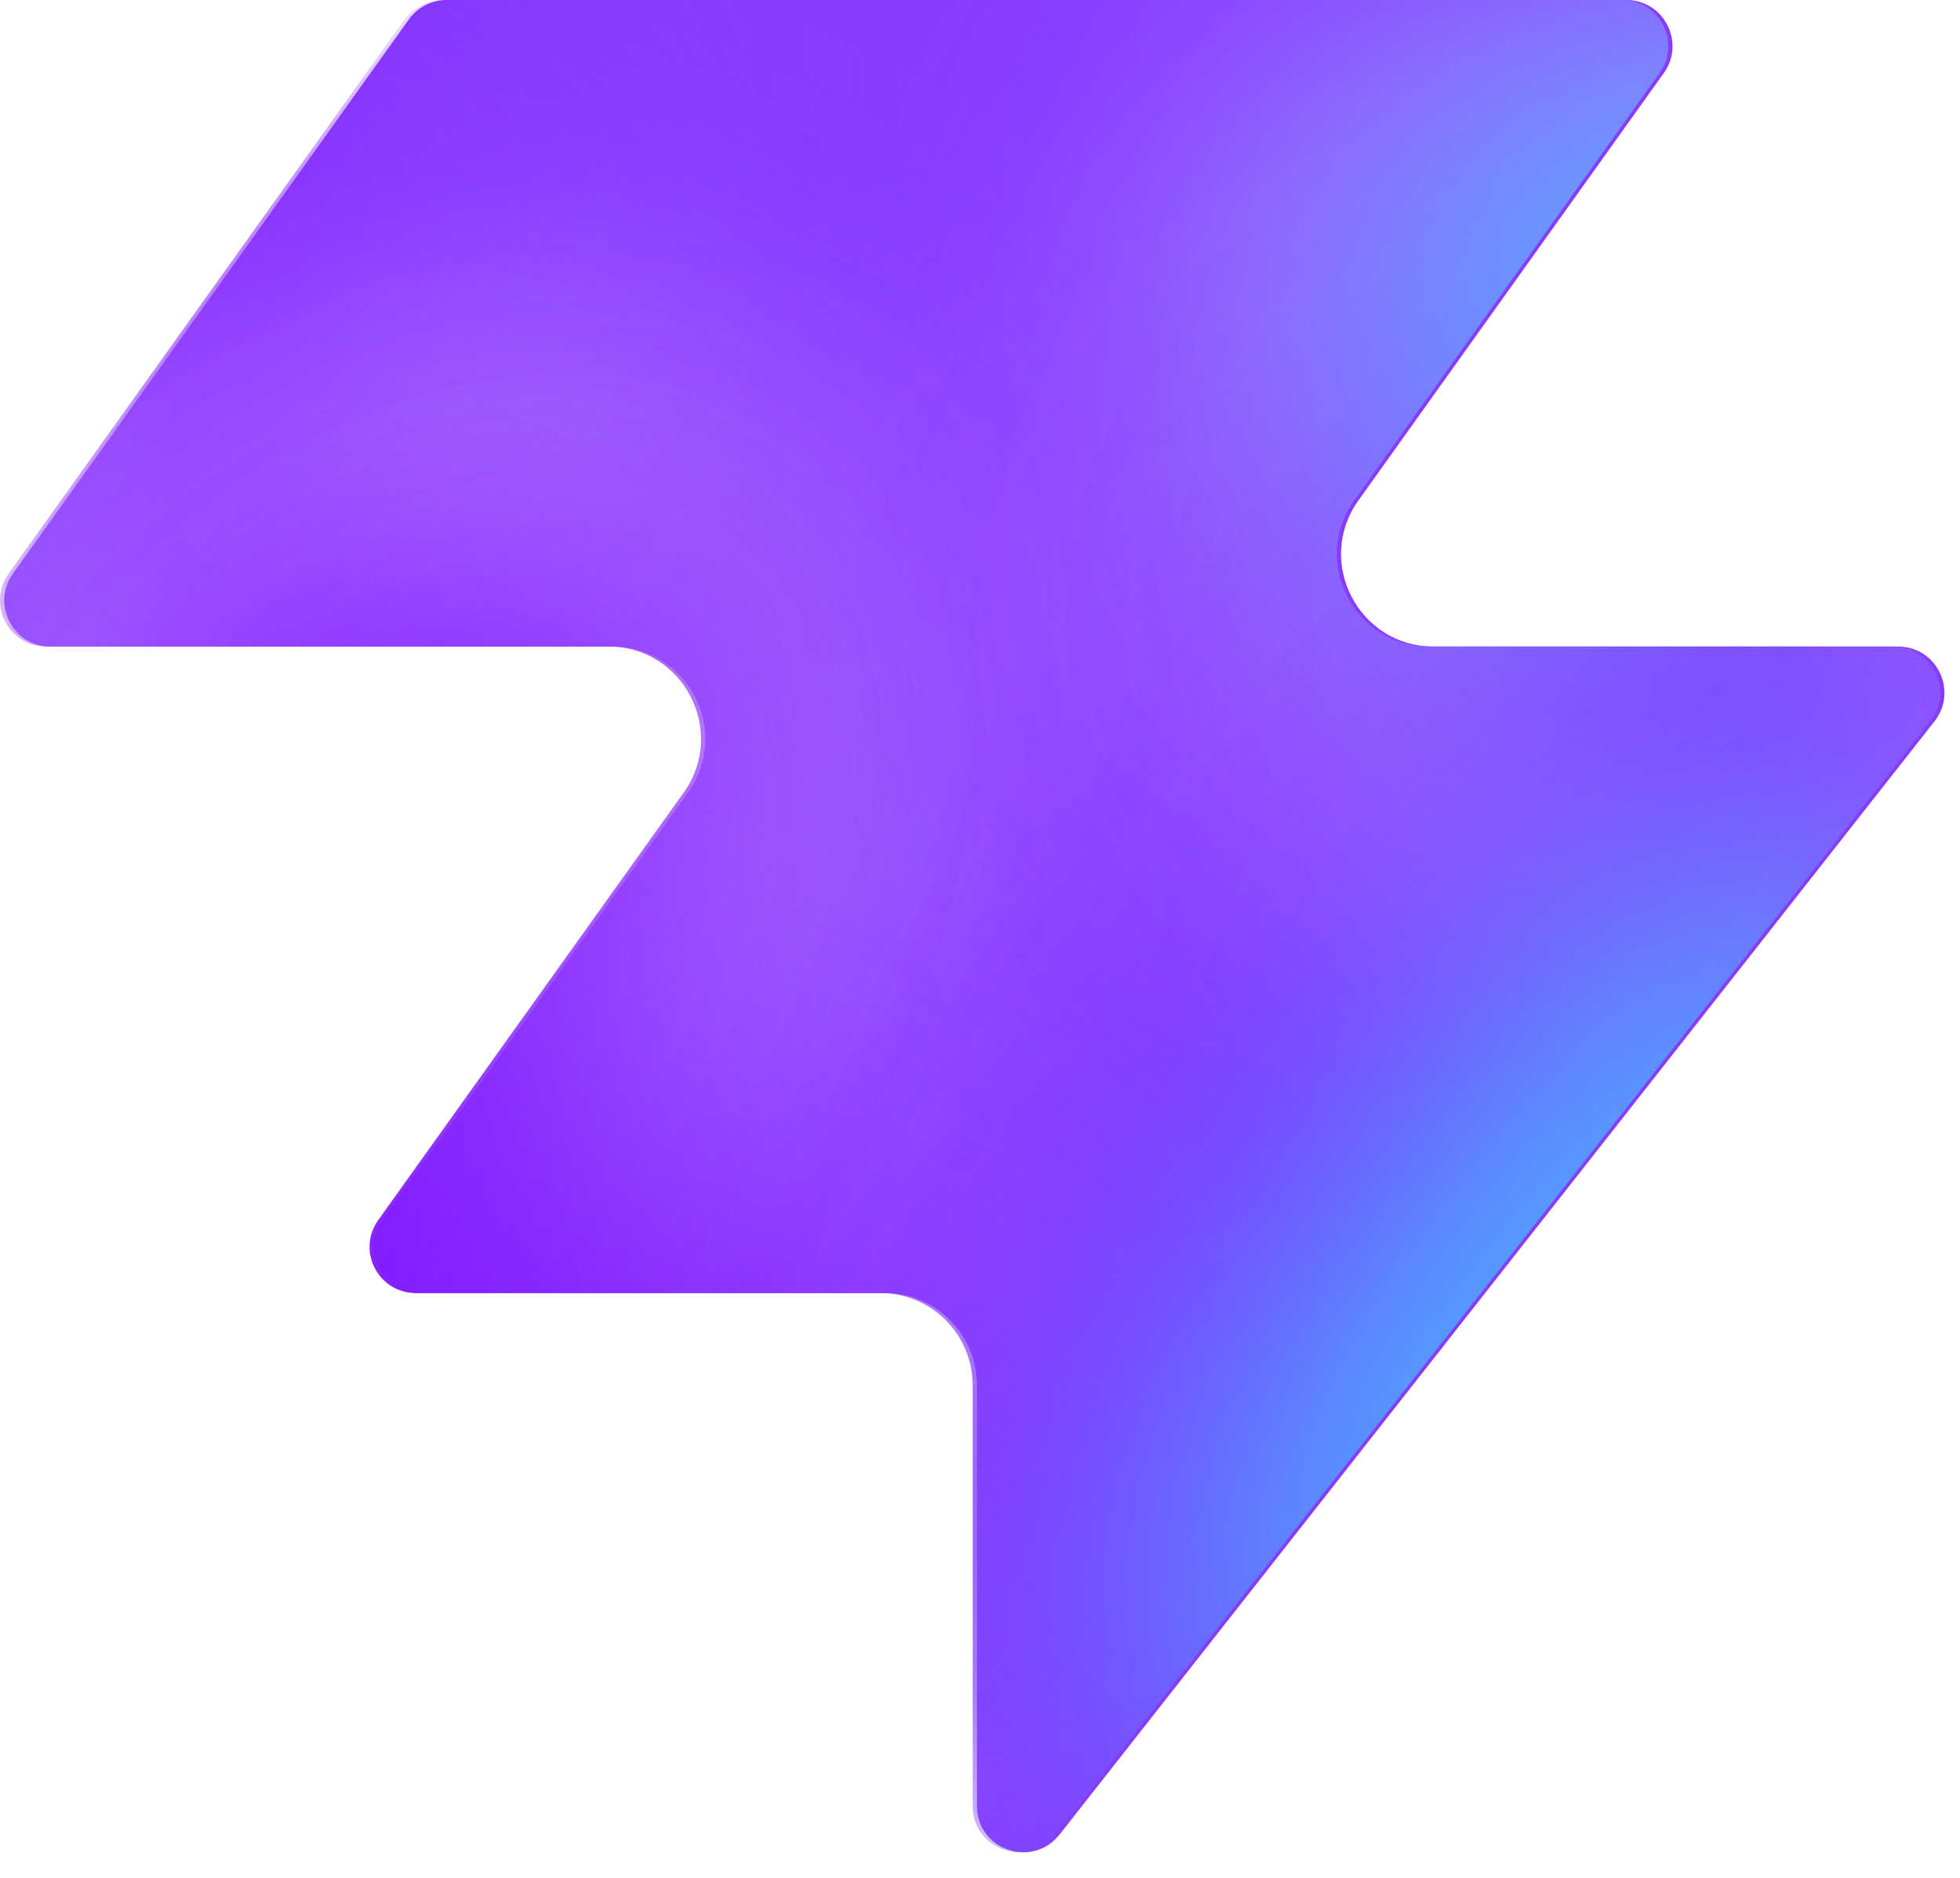
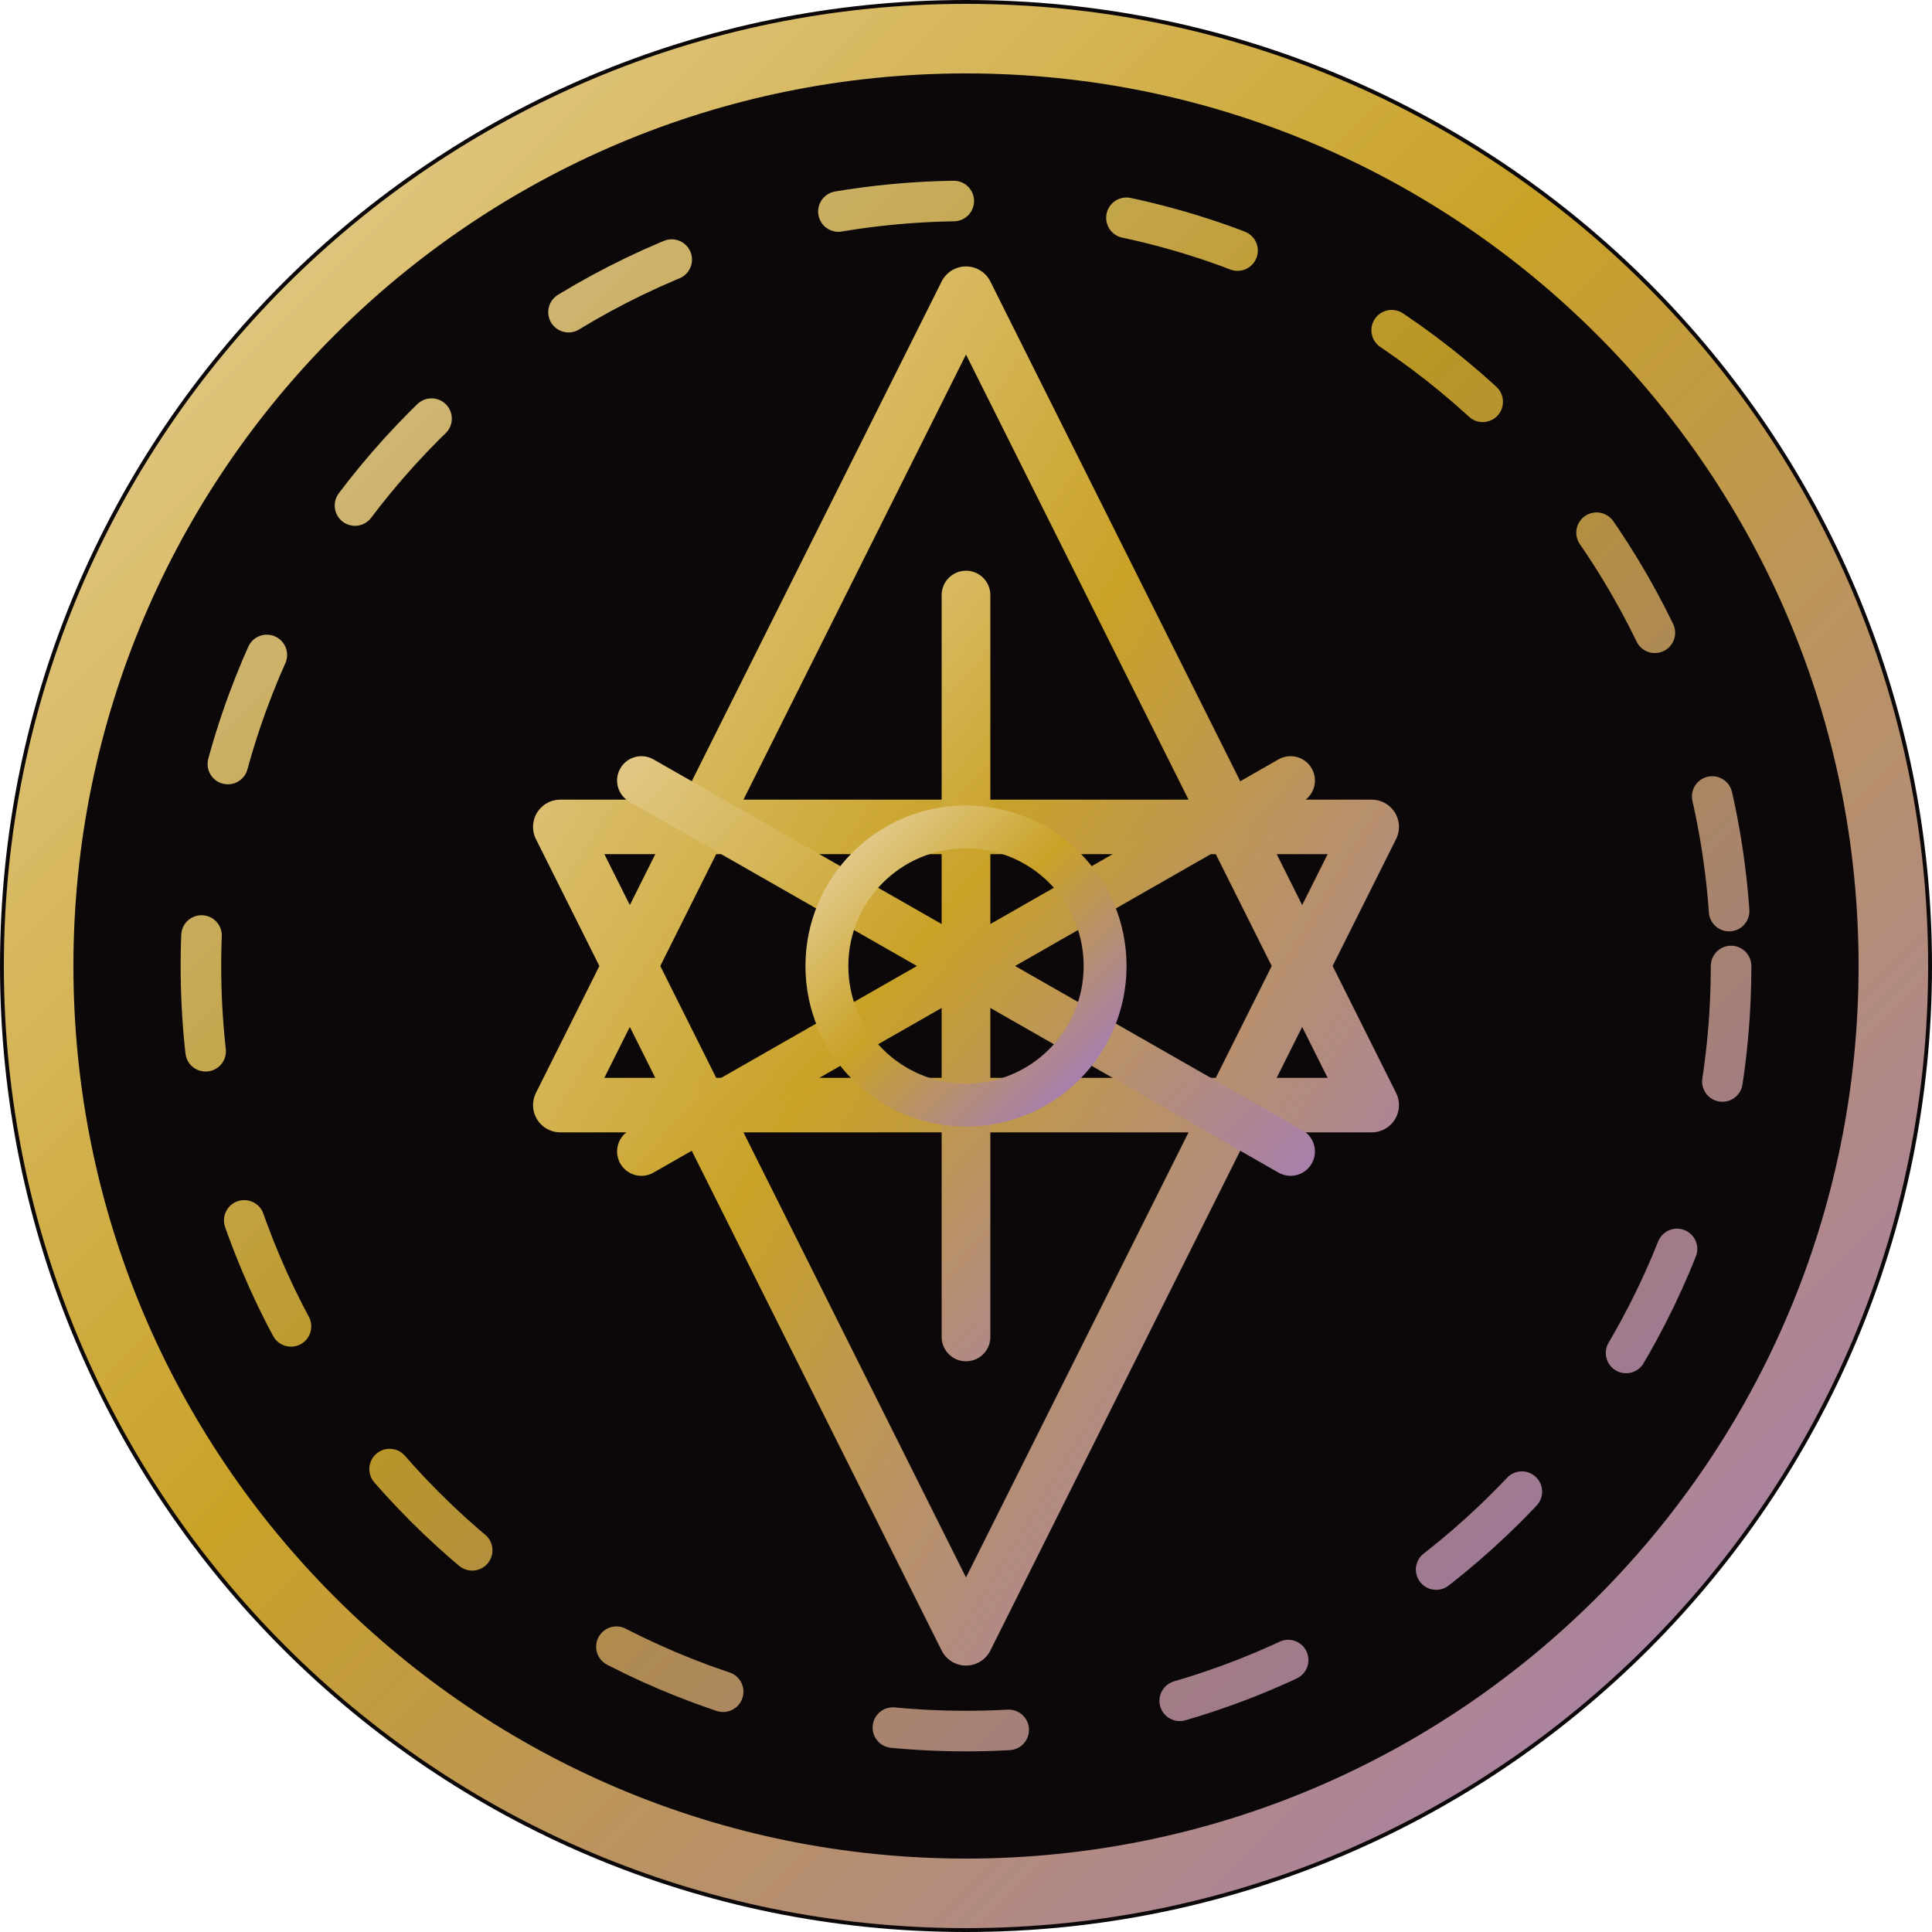
- <svg xmlns="http://www.w3.org/2000/svg" width="48" height="46" fill="none" viewBox="0 0 48 46">
-   <path fill="#863bff" d="M25.946 44.938c-.664.845-2.021.375-2.021-.698V33.937a2.26 2.26 0 0 0-2.262-2.262H10.287c-.92 0-1.456-1.04-.92-1.788l7.48-10.471c1.07-1.497 0-3.578-1.842-3.578H1.237c-.92 0-1.456-1.04-.92-1.788L10.013.474c.214-.297.556-.474.92-.474h28.894c.92 0 1.456 1.04.92 1.788l-7.48 10.471c-1.07 1.498 0 3.579 1.842 3.579h11.377c.943 0 1.473 1.088.89 1.83L25.947 44.94z" style="fill:#863bff;fill:color(display-p3 .525 .23 1);fill-opacity:1" />
-   <mask id="a" width="48" height="46" x="0" y="0" maskUnits="userSpaceOnUse" style="mask-type:alpha">
-     <path fill="#000" d="M25.842 44.938c-.664.844-2.021.375-2.021-.698V33.937a2.26 2.26 0 0 0-2.262-2.262H10.183c-.92 0-1.456-1.04-.92-1.788l7.48-10.471c1.07-1.498 0-3.579-1.842-3.579H1.133c-.92 0-1.456-1.04-.92-1.787L9.91.473c.214-.297.556-.474.92-.474h28.894c.92 0 1.456 1.04.92 1.788l-7.48 10.471c-1.07 1.498 0 3.578 1.842 3.578h11.377c.943 0 1.473 1.088.89 1.832L25.843 44.94z" style="fill:#000;fill-opacity:1" />
-   </mask>
-   <g mask="url(#a)">
-     <g filter="url(#b)">
-       <ellipse cx="5.508" cy="14.704" fill="#ede6ff" rx="5.508" ry="14.704" style="fill:#ede6ff;fill:color(display-p3 .927 .903 1);fill-opacity:1" transform="matrix(.00324 1 1 -.00324 -4.47 31.516)" />
-     </g>
-     <g filter="url(#c)">
-       <ellipse cx="10.399" cy="29.851" fill="#ede6ff" rx="10.399" ry="29.851" style="fill:#ede6ff;fill:color(display-p3 .927 .903 1);fill-opacity:1" transform="matrix(.00324 1 1 -.00324 -39.328 7.883)" />
-     </g>
-     <g filter="url(#d)">
-       <ellipse cx="5.508" cy="30.487" fill="#7e14ff" rx="5.508" ry="30.487" style="fill:#7e14ff;fill:color(display-p3 .492 .077 1);fill-opacity:1" transform="rotate(89.814 -25.913 -14.639)scale(1 -1)" />
-     </g>
-     <g filter="url(#e)">
-       <ellipse cx="5.508" cy="30.599" fill="#7e14ff" rx="5.508" ry="30.599" style="fill:#7e14ff;fill:color(display-p3 .492 .077 1);fill-opacity:1" transform="rotate(89.814 -32.644 -3.334)scale(1 -1)" />
-     </g>
-     <g filter="url(#f)">
-       <ellipse cx="5.508" cy="30.599" fill="#7e14ff" rx="5.508" ry="30.599" style="fill:#7e14ff;fill:color(display-p3 .492 .077 1);fill-opacity:1" transform="matrix(.00324 1 1 -.00324 -34.34 30.47)" />
-     </g>
-     <g filter="url(#g)">
-       <ellipse cx="14.072" cy="22.078" fill="#ede6ff" rx="14.072" ry="22.078" style="fill:#ede6ff;fill:color(display-p3 .927 .903 1);fill-opacity:1" transform="rotate(93.35 24.506 48.493)scale(-1 1)" />
-     </g>
-     <g filter="url(#h)">
-       <ellipse cx="3.47" cy="21.501" fill="#7e14ff" rx="3.47" ry="21.501" style="fill:#7e14ff;fill:color(display-p3 .492 .077 1);fill-opacity:1" transform="rotate(89.009 28.708 47.59)scale(-1 1)" />
-     </g>
-     <g filter="url(#i)">
-       <ellipse cx="3.47" cy="21.501" fill="#7e14ff" rx="3.47" ry="21.501" style="fill:#7e14ff;fill:color(display-p3 .492 .077 1);fill-opacity:1" transform="rotate(89.009 28.708 47.59)scale(-1 1)" />
-     </g>
-     <g filter="url(#j)">
-       <ellipse cx=".387" cy="8.972" fill="#7e14ff" rx="4.407" ry="29.108" style="fill:#7e14ff;fill:color(display-p3 .492 .077 1);fill-opacity:1" transform="rotate(39.51 .387 8.972)" />
-     </g>
-     <g filter="url(#k)">
-       <ellipse cx="47.523" cy="-6.092" fill="#7e14ff" rx="4.407" ry="29.108" style="fill:#7e14ff;fill:color(display-p3 .492 .077 1);fill-opacity:1" transform="rotate(37.892 47.523 -6.092)" />
-     </g>
-     <g filter="url(#l)">
-       <ellipse cx="41.412" cy="6.333" fill="#47bfff" rx="5.971" ry="9.665" style="fill:#47bfff;fill:color(display-p3 .28 .748 1);fill-opacity:1" transform="rotate(37.892 41.412 6.333)" />
-     </g>
-     <g filter="url(#m)">
-       <ellipse cx="-1.879" cy="38.332" fill="#7e14ff" rx="4.407" ry="29.108" style="fill:#7e14ff;fill:color(display-p3 .492 .077 1);fill-opacity:1" transform="rotate(37.892 -1.88 38.332)" />
-     </g>
-     <g filter="url(#n)">
-       <ellipse cx="-1.879" cy="38.332" fill="#7e14ff" rx="4.407" ry="29.108" style="fill:#7e14ff;fill:color(display-p3 .492 .077 1);fill-opacity:1" transform="rotate(37.892 -1.88 38.332)" />
-     </g>
-     <g filter="url(#o)">
-       <ellipse cx="35.651" cy="29.907" fill="#7e14ff" rx="4.407" ry="29.108" style="fill:#7e14ff;fill:color(display-p3 .492 .077 1);fill-opacity:1" transform="rotate(37.892 35.651 29.907)" />
-     </g>
-     <g filter="url(#p)">
-       <ellipse cx="38.418" cy="32.4" fill="#47bfff" rx="5.971" ry="15.297" style="fill:#47bfff;fill:color(display-p3 .28 .748 1);fill-opacity:1" transform="rotate(37.892 38.418 32.4)" />
+ <svg xmlns="http://www.w3.org/2000/svg" viewBox="0 0 100 100" width="32" height="32">
+   <defs>
+     <linearGradient id="codexRuneGrad" x1="0%" y1="0%" x2="100%" y2="100%">
+       <stop offset="0%" stop-color="#e8d2a0" />
+       <stop offset="45%" stop-color="#c9a227" />
+       <stop offset="100%" stop-color="#a078c8" />
+     </linearGradient>
+     <clipPath id="codexFaviconCircle">
+       <circle cx="50" cy="50" r="50" />
+     </clipPath>
+   </defs>
+   <g clip-path="url(#codexFaviconCircle)">
+     <circle cx="50" cy="50" r="50" fill="#0c080a" />
+     <circle cx="50" cy="50" r="48" fill="none" stroke="#241a22" stroke-width="1.5" />
+     <g stroke="url(#codexRuneGrad)" fill="none" stroke-linejoin="round" stroke-linecap="round" transform="translate(50 50) scale(1.2) translate(-50 -50)">
+       <circle cx="50" cy="50" r="40" stroke-width="3" />
+       <circle cx="50" cy="50" r="33" stroke-width="1.75" stroke-dasharray="5 7.5" opacity="0.92" />
+       <path stroke-width="2.35" d="M50 21 L67.5 56 L32.5 56 Z M50 79 L32.5 44 L67.5 44 Z" />
+       <path stroke-width="2.1" d="M50 34 L50 66 M36 42 L64 58 M64 42 L36 58" />
+       <circle cx="50" cy="50" r="6" stroke-width="1.85" />
    </g>
  </g>
-   <defs>
-     <filter id="b" width="60.045" height="41.654" x="-19.77" y="16.149" color-interpolation-filters="sRGB" filterUnits="userSpaceOnUse">
-       <feFlood flood-opacity="0" result="BackgroundImageFix" />
-       <feBlend in="SourceGraphic" in2="BackgroundImageFix" result="shape" />
-       <feGaussianBlur result="effect1_foregroundBlur_2002_17158" stdDeviation="7.659" />
-     </filter>
-     <filter id="c" width="90.34" height="51.437" x="-54.613" y="-7.533" color-interpolation-filters="sRGB" filterUnits="userSpaceOnUse">
-       <feFlood flood-opacity="0" result="BackgroundImageFix" />
-       <feBlend in="SourceGraphic" in2="BackgroundImageFix" result="shape" />
-       <feGaussianBlur result="effect1_foregroundBlur_2002_17158" stdDeviation="7.659" />
-     </filter>
-     <filter id="d" width="79.355" height="29.4" x="-49.64" y="2.03" color-interpolation-filters="sRGB" filterUnits="userSpaceOnUse">
-       <feFlood flood-opacity="0" result="BackgroundImageFix" />
-       <feBlend in="SourceGraphic" in2="BackgroundImageFix" result="shape" />
-       <feGaussianBlur result="effect1_foregroundBlur_2002_17158" stdDeviation="4.596" />
-     </filter>
-     <filter id="e" width="79.579" height="29.4" x="-45.045" y="20.029" color-interpolation-filters="sRGB" filterUnits="userSpaceOnUse">
-       <feFlood flood-opacity="0" result="BackgroundImageFix" />
-       <feBlend in="SourceGraphic" in2="BackgroundImageFix" result="shape" />
-       <feGaussianBlur result="effect1_foregroundBlur_2002_17158" stdDeviation="4.596" />
-     </filter>
-     <filter id="f" width="79.579" height="29.4" x="-43.513" y="21.178" color-interpolation-filters="sRGB" filterUnits="userSpaceOnUse">
-       <feFlood flood-opacity="0" result="BackgroundImageFix" />
-       <feBlend in="SourceGraphic" in2="BackgroundImageFix" result="shape" />
-       <feGaussianBlur result="effect1_foregroundBlur_2002_17158" stdDeviation="4.596" />
-     </filter>
-     <filter id="g" width="74.749" height="58.852" x="15.756" y="-17.901" color-interpolation-filters="sRGB" filterUnits="userSpaceOnUse">
-       <feFlood flood-opacity="0" result="BackgroundImageFix" />
-       <feBlend in="SourceGraphic" in2="BackgroundImageFix" result="shape" />
-       <feGaussianBlur result="effect1_foregroundBlur_2002_17158" stdDeviation="7.659" />
-     </filter>
-     <filter id="h" width="61.377" height="25.362" x="23.548" y="2.284" color-interpolation-filters="sRGB" filterUnits="userSpaceOnUse">
-       <feFlood flood-opacity="0" result="BackgroundImageFix" />
-       <feBlend in="SourceGraphic" in2="BackgroundImageFix" result="shape" />
-       <feGaussianBlur result="effect1_foregroundBlur_2002_17158" stdDeviation="4.596" />
-     </filter>
-     <filter id="i" width="61.377" height="25.362" x="23.548" y="2.284" color-interpolation-filters="sRGB" filterUnits="userSpaceOnUse">
-       <feFlood flood-opacity="0" result="BackgroundImageFix" />
-       <feBlend in="SourceGraphic" in2="BackgroundImageFix" result="shape" />
-       <feGaussianBlur result="effect1_foregroundBlur_2002_17158" stdDeviation="4.596" />
-     </filter>
-     <filter id="j" width="56.045" height="63.649" x="-27.636" y="-22.853" color-interpolation-filters="sRGB" filterUnits="userSpaceOnUse">
-       <feFlood flood-opacity="0" result="BackgroundImageFix" />
-       <feBlend in="SourceGraphic" in2="BackgroundImageFix" result="shape" />
-       <feGaussianBlur result="effect1_foregroundBlur_2002_17158" stdDeviation="4.596" />
-     </filter>
-     <filter id="k" width="54.814" height="64.646" x="20.116" y="-38.415" color-interpolation-filters="sRGB" filterUnits="userSpaceOnUse">
-       <feFlood flood-opacity="0" result="BackgroundImageFix" />
-       <feBlend in="SourceGraphic" in2="BackgroundImageFix" result="shape" />
-       <feGaussianBlur result="effect1_foregroundBlur_2002_17158" stdDeviation="4.596" />
-     </filter>
-     <filter id="l" width="33.541" height="35.313" x="24.641" y="-11.323" color-interpolation-filters="sRGB" filterUnits="userSpaceOnUse">
-       <feFlood flood-opacity="0" result="BackgroundImageFix" />
-       <feBlend in="SourceGraphic" in2="BackgroundImageFix" result="shape" />
-       <feGaussianBlur result="effect1_foregroundBlur_2002_17158" stdDeviation="4.596" />
-     </filter>
-     <filter id="m" width="54.814" height="64.646" x="-29.286" y="6.009" color-interpolation-filters="sRGB" filterUnits="userSpaceOnUse">
-       <feFlood flood-opacity="0" result="BackgroundImageFix" />
-       <feBlend in="SourceGraphic" in2="BackgroundImageFix" result="shape" />
-       <feGaussianBlur result="effect1_foregroundBlur_2002_17158" stdDeviation="4.596" />
-     </filter>
-     <filter id="n" width="54.814" height="64.646" x="-29.286" y="6.009" color-interpolation-filters="sRGB" filterUnits="userSpaceOnUse">
-       <feFlood flood-opacity="0" result="BackgroundImageFix" />
-       <feBlend in="SourceGraphic" in2="BackgroundImageFix" result="shape" />
-       <feGaussianBlur result="effect1_foregroundBlur_2002_17158" stdDeviation="4.596" />
-     </filter>
-     <filter id="o" width="54.814" height="64.646" x="8.244" y="-2.416" color-interpolation-filters="sRGB" filterUnits="userSpaceOnUse">
-       <feFlood flood-opacity="0" result="BackgroundImageFix" />
-       <feBlend in="SourceGraphic" in2="BackgroundImageFix" result="shape" />
-       <feGaussianBlur result="effect1_foregroundBlur_2002_17158" stdDeviation="4.596" />
-     </filter>
-     <filter id="p" width="39.409" height="43.623" x="18.713" y="10.588" color-interpolation-filters="sRGB" filterUnits="userSpaceOnUse">
-       <feFlood flood-opacity="0" result="BackgroundImageFix" />
-       <feBlend in="SourceGraphic" in2="BackgroundImageFix" result="shape" />
-       <feGaussianBlur result="effect1_foregroundBlur_2002_17158" stdDeviation="4.596" />
-     </filter>
-   </defs>
</svg>
